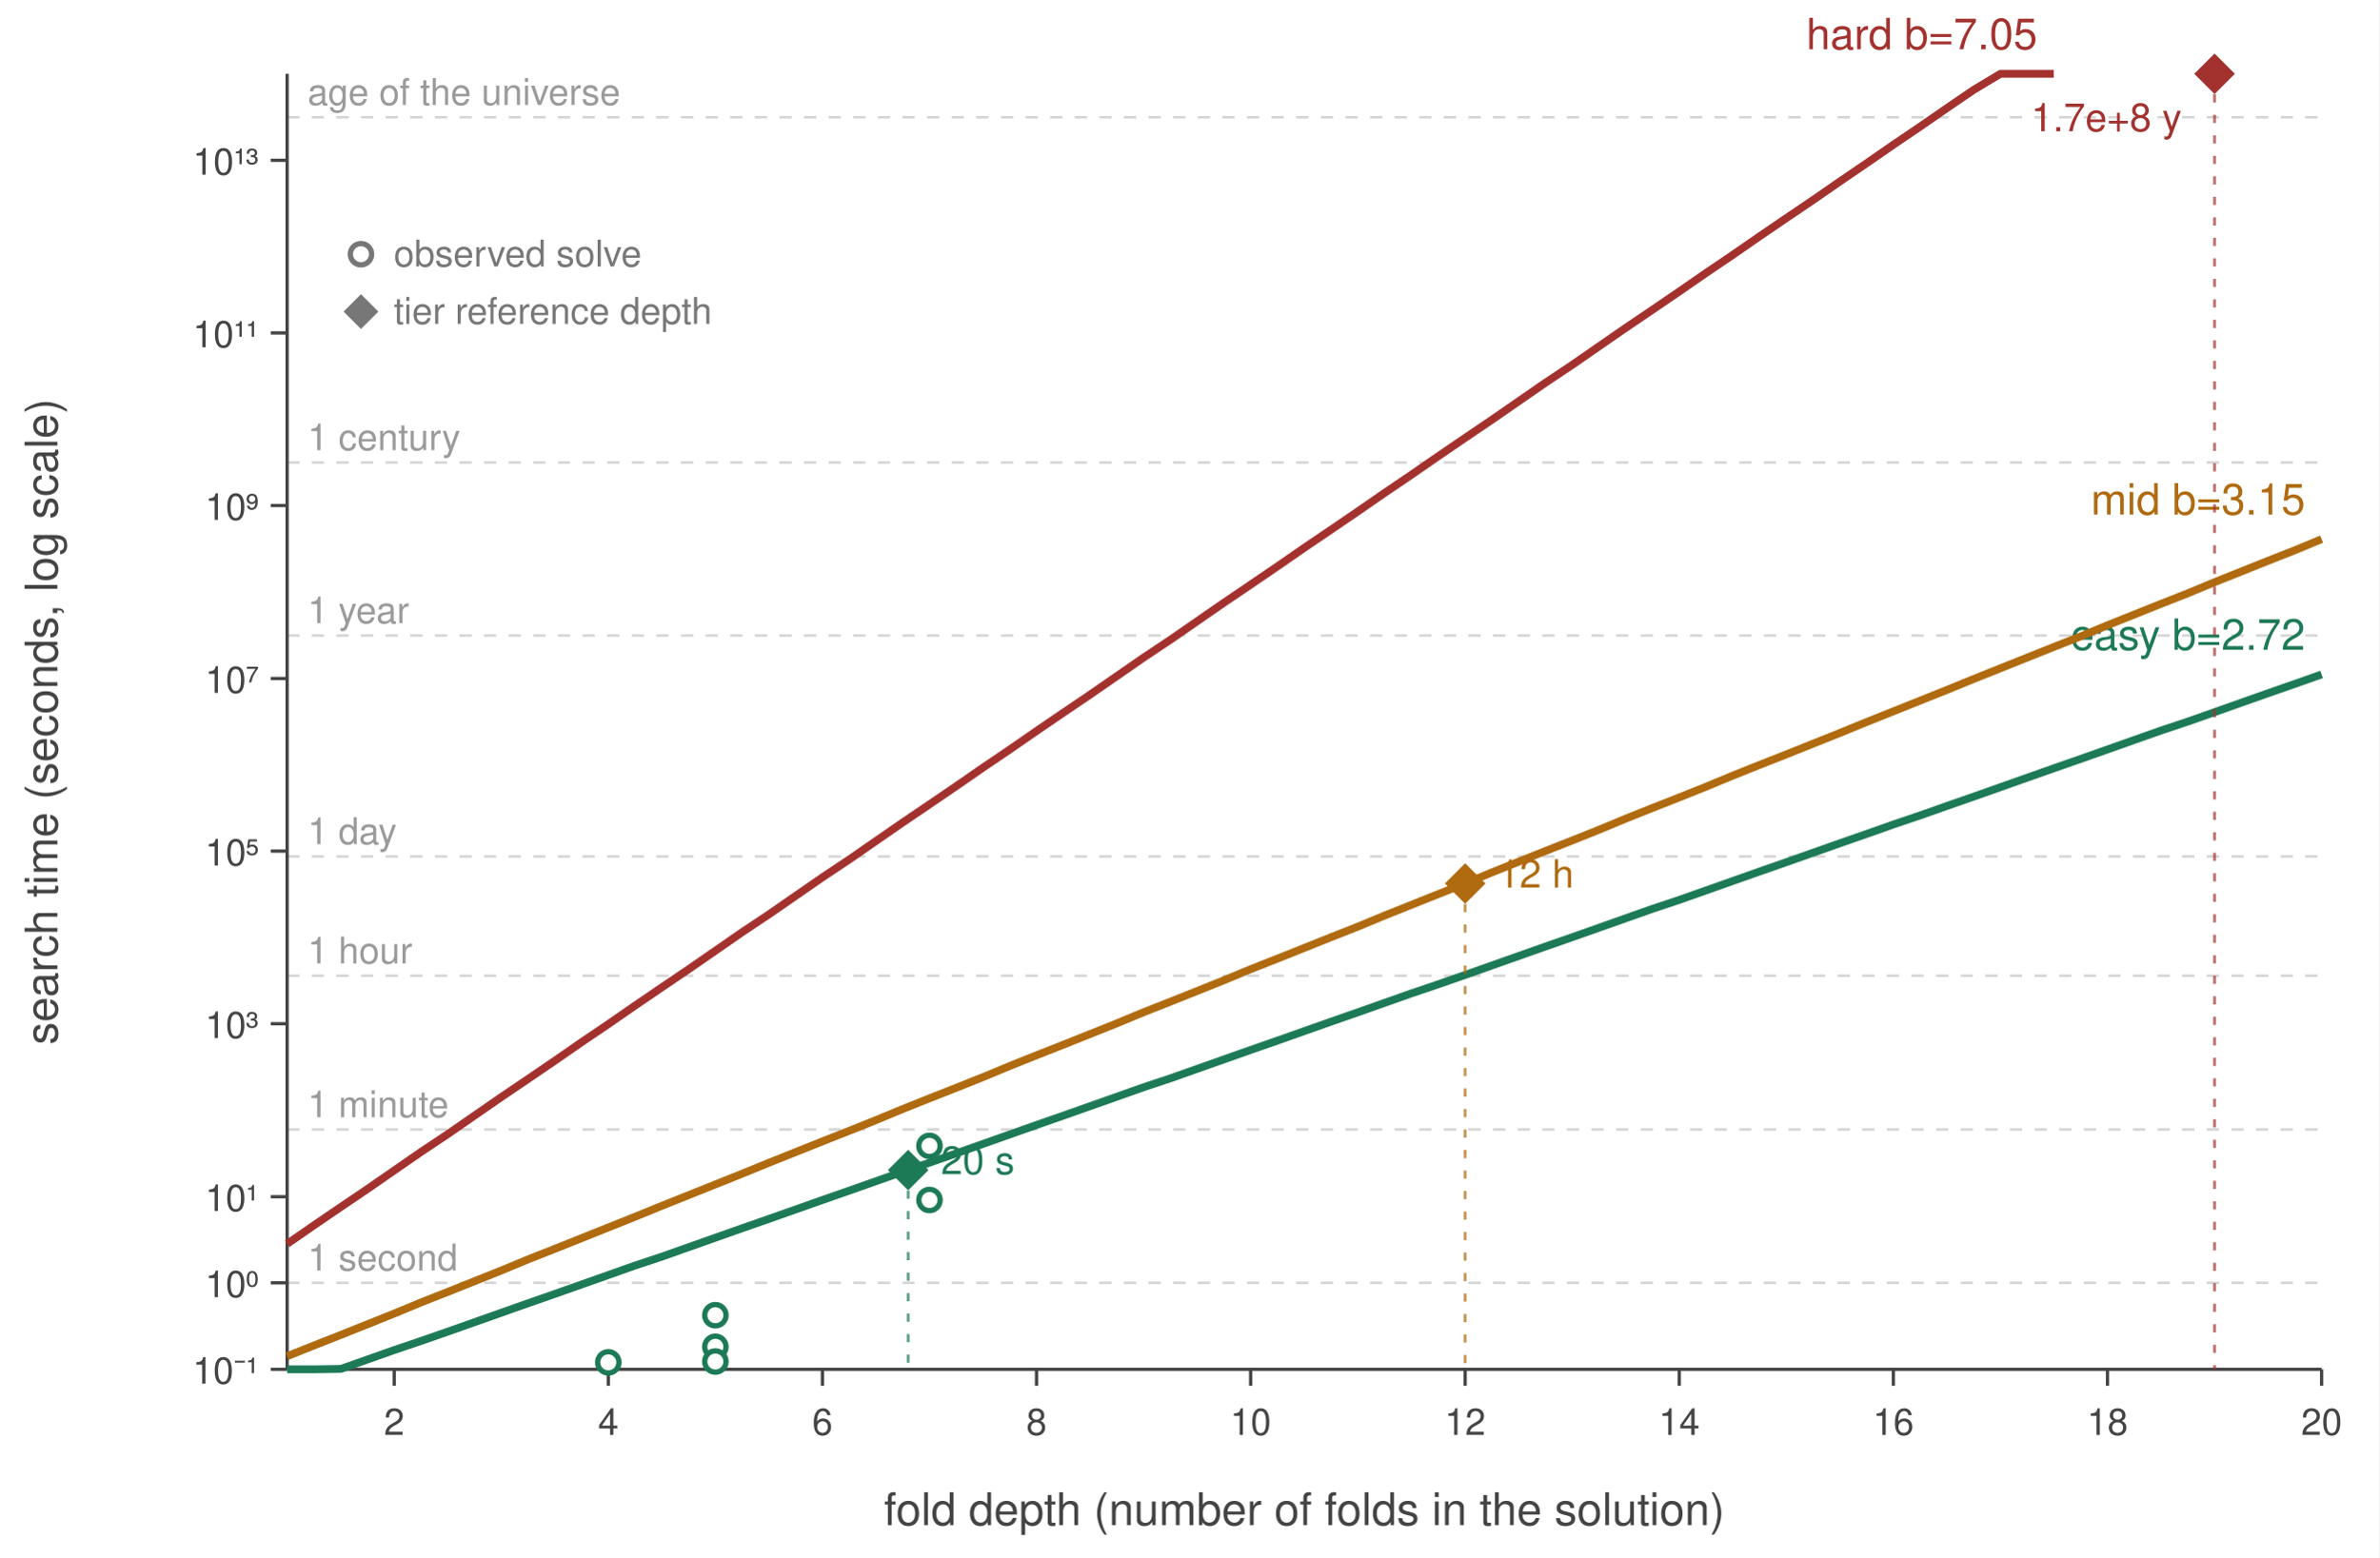
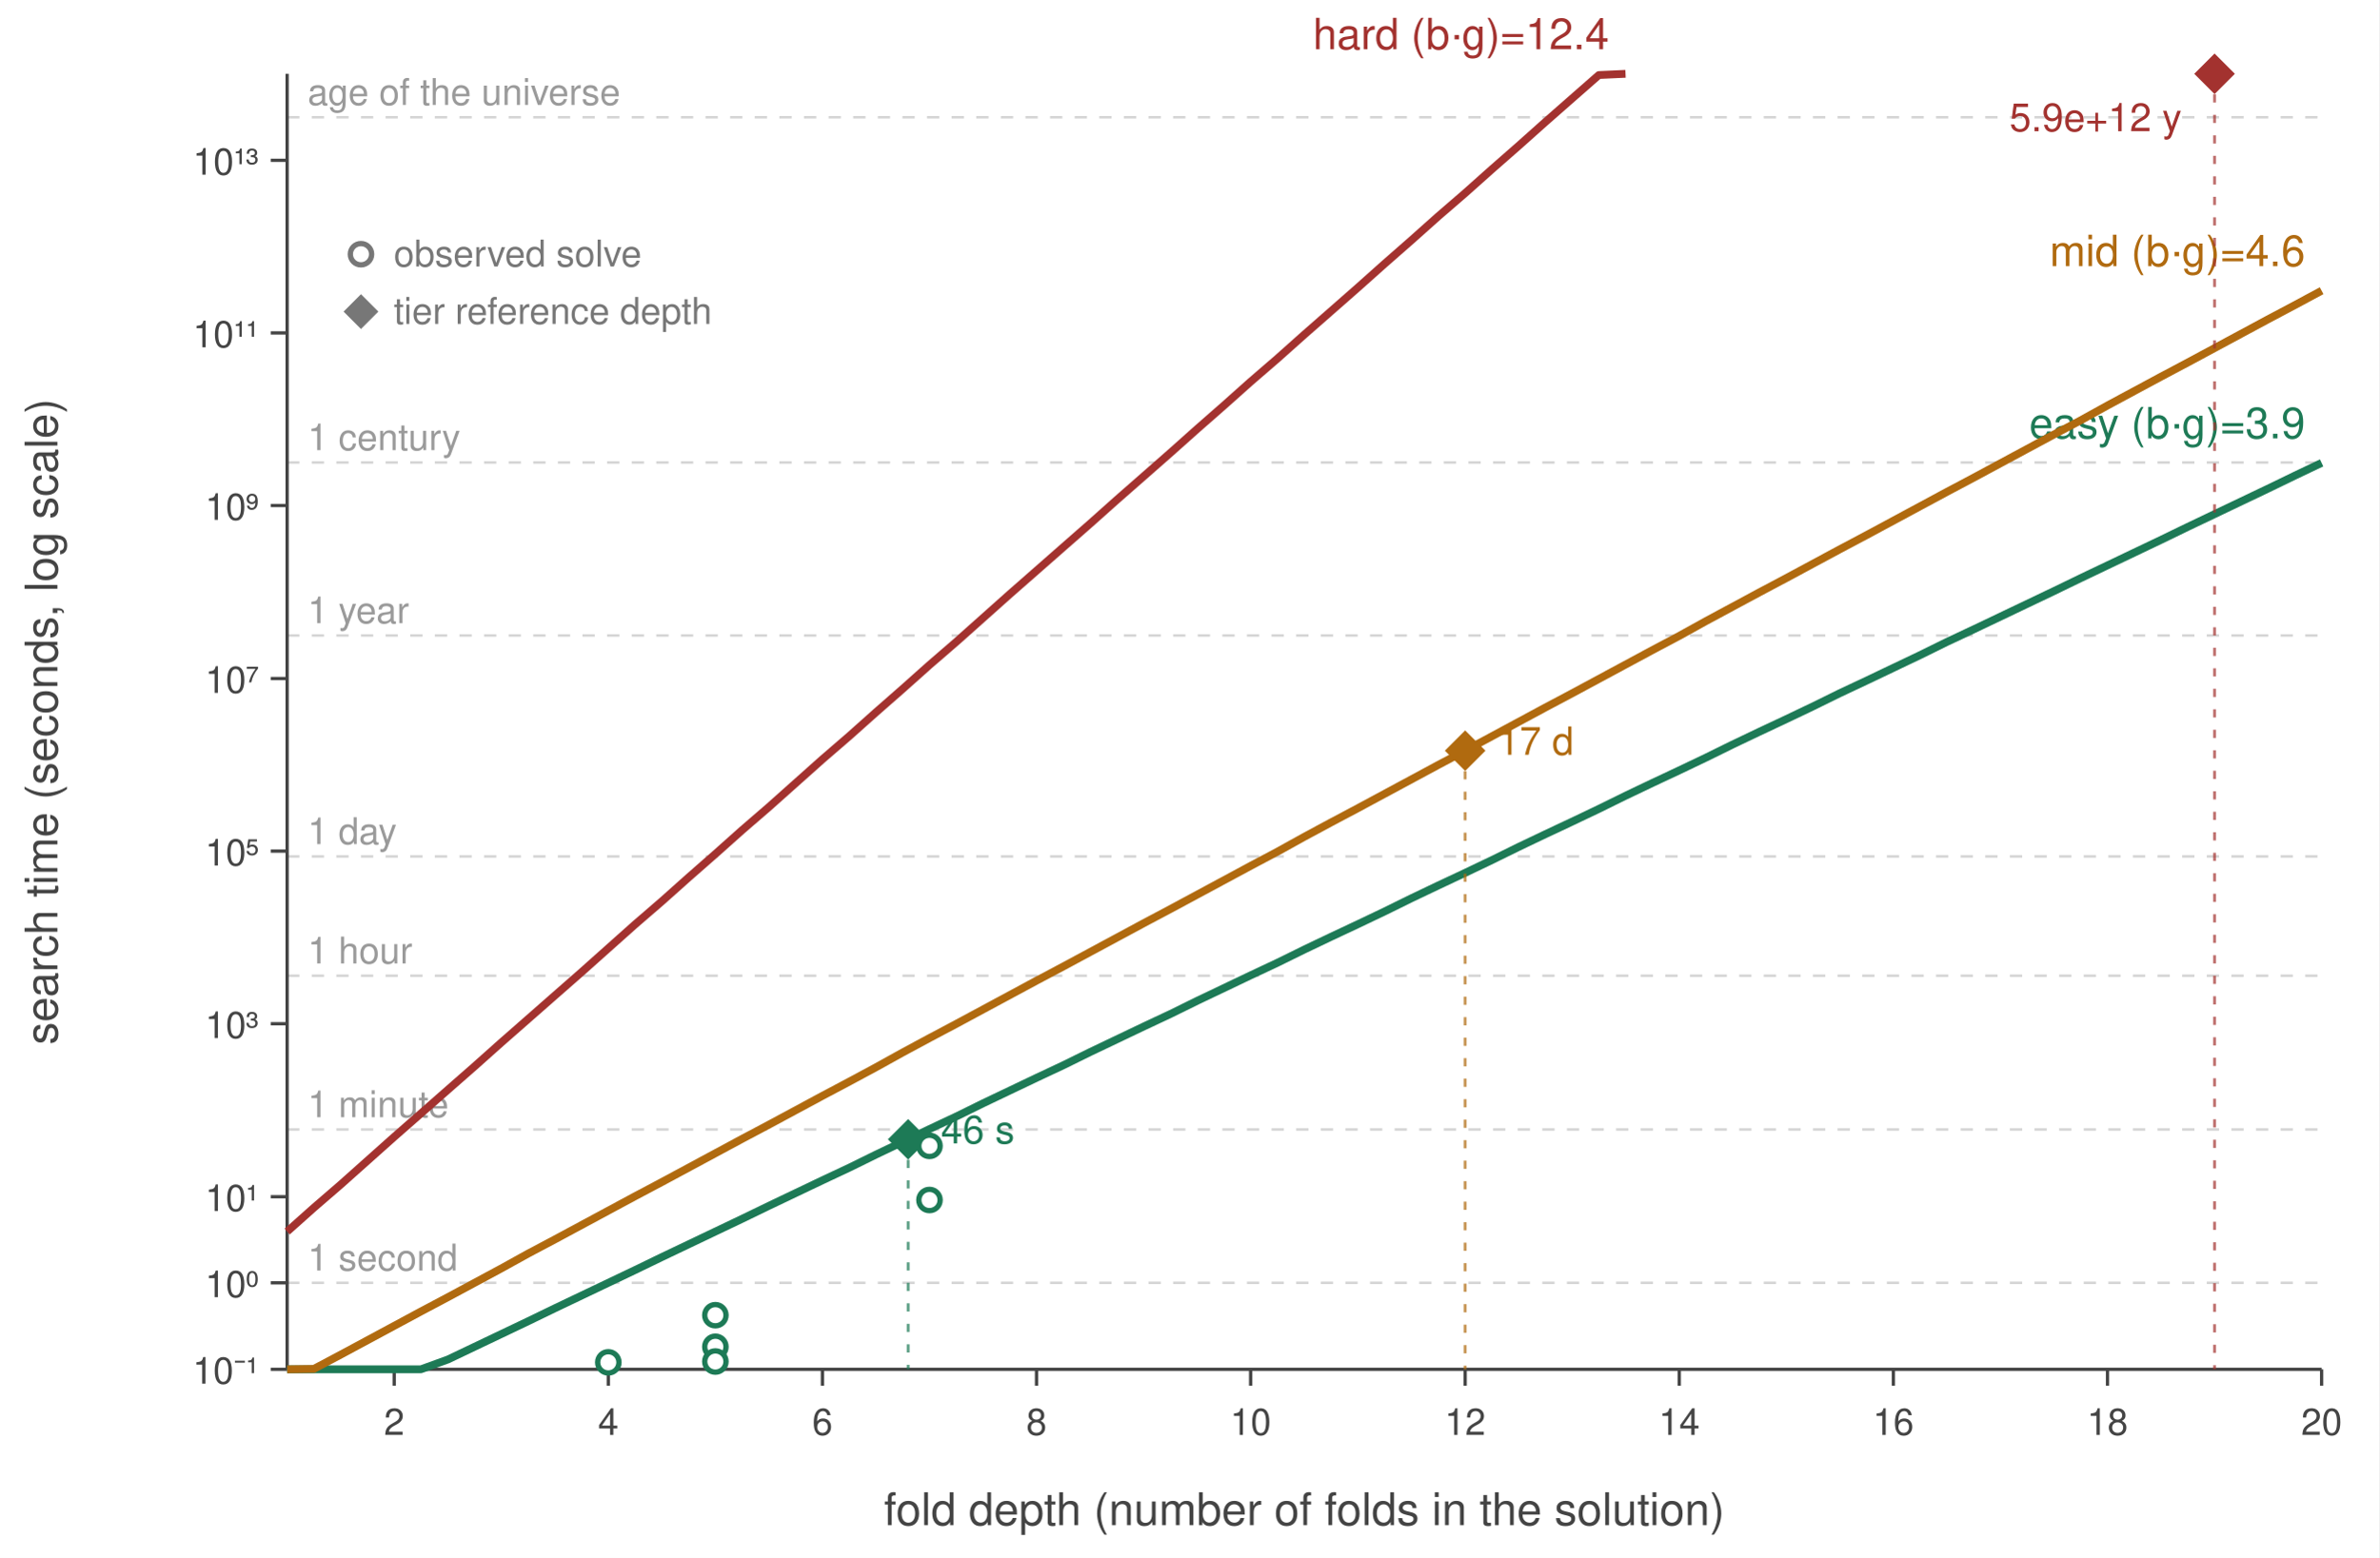
<svg xmlns="http://www.w3.org/2000/svg" width="580" height="380" viewBox="0 0 580 380" font-family="Helvetica, Arial, sans-serif">
  <rect width="580" height="380" fill="#ffffff" />
  <line x1="70" y1="312.9" x2="566.0" y2="312.9" stroke="#d4d4d4" stroke-width="0.6" stroke-dasharray="3 3" />
  <text x="75" y="309.9" font-size="9" fill="#9a9a9a">1 second</text>
  <line x1="70" y1="275.5" x2="566.0" y2="275.5" stroke="#d4d4d4" stroke-width="0.6" stroke-dasharray="3 3" />
  <text x="75" y="272.5" font-size="9" fill="#9a9a9a">1 minute</text>
  <line x1="70" y1="238.0" x2="566.0" y2="238.0" stroke="#d4d4d4" stroke-width="0.6" stroke-dasharray="3 3" />
  <text x="75" y="235.0" font-size="9" fill="#9a9a9a">1 hour</text>
  <line x1="70" y1="208.9" x2="566.0" y2="208.9" stroke="#d4d4d4" stroke-width="0.6" stroke-dasharray="3 3" />
  <text x="75" y="205.9" font-size="9" fill="#9a9a9a">1 day</text>
  <line x1="70" y1="155.0" x2="566.0" y2="155.0" stroke="#d4d4d4" stroke-width="0.6" stroke-dasharray="3 3" />
  <text x="75" y="152.0" font-size="9" fill="#9a9a9a">1 year</text>
  <line x1="70" y1="112.8" x2="566.0" y2="112.8" stroke="#d4d4d4" stroke-width="0.6" stroke-dasharray="3 3" />
  <text x="75" y="109.8" font-size="9" fill="#9a9a9a">1 century</text>
  <line x1="70" y1="28.6" x2="566.0" y2="28.6" stroke="#d4d4d4" stroke-width="0.6" stroke-dasharray="3 3" />
  <text x="75" y="25.6" font-size="9" fill="#9a9a9a">age of the universe</text>
  <line x1="70" y1="18" x2="70" y2="334" stroke="#444" stroke-width="0.8" />
  <line x1="70" y1="334" x2="566" y2="334" stroke="#444" stroke-width="0.8" />
  <line x1="66" y1="334.0" x2="70" y2="334.0" stroke="#444" stroke-width="0.8" />
  <text x="63" y="337.5" font-size="9" fill="#444" text-anchor="end">10⁻¹</text>
  <line x1="66" y1="312.9" x2="70" y2="312.9" stroke="#444" stroke-width="0.8" />
  <text x="63" y="316.4" font-size="9" fill="#444" text-anchor="end">10⁰</text>
  <line x1="66" y1="291.9" x2="70" y2="291.9" stroke="#444" stroke-width="0.8" />
  <text x="63" y="295.4" font-size="9" fill="#444" text-anchor="end">10¹</text>
  <line x1="66" y1="249.7" x2="70" y2="249.7" stroke="#444" stroke-width="0.8" />
  <text x="63" y="253.2" font-size="9" fill="#444" text-anchor="end">10³</text>
  <line x1="66" y1="207.6" x2="70" y2="207.6" stroke="#444" stroke-width="0.8" />
  <text x="63" y="211.1" font-size="9" fill="#444" text-anchor="end">10⁵</text>
  <line x1="66" y1="165.5" x2="70" y2="165.5" stroke="#444" stroke-width="0.8" />
  <text x="63" y="169.0" font-size="9" fill="#444" text-anchor="end">10⁷</text>
  <line x1="66" y1="123.3" x2="70" y2="123.3" stroke="#444" stroke-width="0.8" />
  <text x="63" y="126.8" font-size="9" fill="#444" text-anchor="end">10⁹</text>
  <line x1="66" y1="81.2" x2="70" y2="81.2" stroke="#444" stroke-width="0.8" />
  <text x="63" y="84.7" font-size="9" fill="#444" text-anchor="end">10¹¹</text>
  <line x1="66" y1="39.1" x2="70" y2="39.1" stroke="#444" stroke-width="0.8" />
  <text x="63" y="42.6" font-size="9" fill="#444" text-anchor="end">10¹³</text>
  <line x1="96.1" y1="334" x2="96.1" y2="338" stroke="#444" stroke-width="0.8" />
  <text x="96.1" y="350" font-size="9" fill="#444" text-anchor="middle">2</text>
  <line x1="148.3" y1="334" x2="148.3" y2="338" stroke="#444" stroke-width="0.8" />
  <text x="148.3" y="350" font-size="9" fill="#444" text-anchor="middle">4</text>
  <line x1="200.5" y1="334" x2="200.5" y2="338" stroke="#444" stroke-width="0.8" />
  <text x="200.5" y="350" font-size="9" fill="#444" text-anchor="middle">6</text>
  <line x1="252.7" y1="334" x2="252.7" y2="338" stroke="#444" stroke-width="0.8" />
  <text x="252.7" y="350" font-size="9" fill="#444" text-anchor="middle">8</text>
  <line x1="304.9" y1="334" x2="304.9" y2="338" stroke="#444" stroke-width="0.8" />
  <text x="304.9" y="350" font-size="9" fill="#444" text-anchor="middle">10</text>
  <line x1="357.2" y1="334" x2="357.2" y2="338" stroke="#444" stroke-width="0.8" />
  <text x="357.2" y="350" font-size="9" fill="#444" text-anchor="middle">12</text>
  <line x1="409.4" y1="334" x2="409.4" y2="338" stroke="#444" stroke-width="0.8" />
  <text x="409.4" y="350" font-size="9" fill="#444" text-anchor="middle">14</text>
  <line x1="461.6" y1="334" x2="461.6" y2="338" stroke="#444" stroke-width="0.8" />
  <text x="461.6" y="350" font-size="9" fill="#444" text-anchor="middle">16</text>
  <line x1="513.8" y1="334" x2="513.8" y2="338" stroke="#444" stroke-width="0.8" />
  <text x="513.8" y="350" font-size="9" fill="#444" text-anchor="middle">18</text>
  <line x1="566.0" y1="334" x2="566.0" y2="338" stroke="#444" stroke-width="0.8" />
  <text x="566.0" y="350" font-size="9" fill="#444" text-anchor="middle">20</text>
-   <path d="M70.0,334.0 L76.5,334.0 L83.1,333.9 L89.6,331.6 L96.1,329.3 L102.6,327.1 L109.2,324.8 L115.7,322.5 L122.2,320.2 L128.7,317.9 L135.3,315.6 L141.8,313.3 L148.3,311.0 L154.8,308.7 L161.4,306.5 L167.9,304.2 L174.4,301.9 L180.9,299.6 L187.5,297.3 L194.0,295.0 L200.5,292.7 L207.1,290.4 L213.6,288.1 L220.1,285.8 L226.6,283.6 L233.2,281.3 L239.7,279.0 L246.2,276.7 L252.7,274.4 L259.3,272.1 L265.8,269.8 L272.3,267.5 L278.8,265.2 L285.4,263.0 L291.9,260.7 L298.4,258.4 L304.9,256.1 L311.5,253.8 L318.0,251.5 L324.5,249.2 L331.1,246.9 L337.6,244.6 L344.1,242.3 L350.6,240.1 L357.2,237.8 L363.7,235.5 L370.2,233.2 L376.7,230.9 L383.3,228.6 L389.8,226.3 L396.3,224.0 L402.8,221.7 L409.4,219.5 L415.9,217.2 L422.4,214.9 L428.9,212.6 L435.5,210.3 L442.0,208.0 L448.5,205.7 L455.1,203.4 L461.6,201.1 L468.1,198.9 L474.6,196.6 L481.2,194.3 L487.7,192.0 L494.2,189.7 L500.7,187.4 L507.3,185.1 L513.8,182.8 L520.3,180.5 L526.8,178.2 L533.4,176.0 L539.9,173.7 L546.4,171.4 L552.9,169.1 L559.5,166.8 L566.0,164.5" fill="none" stroke="#1d7a56" stroke-width="1.9" stroke-linejoin="round" />
-   <line x1="221.4" y1="285.4" x2="221.4" y2="334.0" stroke="#1d7a56" stroke-width="0.7" stroke-dasharray="2 3" opacity="0.7" />
-   <rect x="217.9" y="281.9" width="7" height="7" fill="#1d7a56" transform="rotate(45 221.4 285.4)" />
-   <text x="229.4" y="286.4" font-size="9.5" fill="#1d7a56" text-anchor="start">20 s</text>
-   <text x="562.0" y="158.5" font-size="10.5" fill="#1d7a56" text-anchor="end">easy  b=2.72</text>
-   <path d="M70.0,330.8 L76.5,328.2 L83.1,325.6 L89.6,323.0 L96.1,320.4 L102.6,317.7 L109.2,315.1 L115.7,312.5 L122.2,309.9 L128.7,307.2 L135.3,304.6 L141.8,302.0 L148.3,299.4 L154.8,296.8 L161.4,294.1 L167.9,291.5 L174.4,288.9 L180.9,286.3 L187.5,283.6 L194.0,281.0 L200.5,278.4 L207.1,275.8 L213.6,273.2 L220.1,270.5 L226.6,267.9 L233.2,265.3 L239.7,262.7 L246.2,260.0 L252.7,257.4 L259.3,254.8 L265.8,252.2 L272.3,249.6 L278.8,246.9 L285.4,244.3 L291.9,241.7 L298.4,239.1 L304.9,236.4 L311.5,233.8 L318.0,231.2 L324.5,228.6 L331.1,226.0 L337.6,223.3 L344.1,220.7 L350.6,218.1 L357.2,215.5 L363.7,212.8 L370.2,210.2 L376.7,207.6 L383.3,205.0 L389.8,202.4 L396.3,199.7 L402.8,197.1 L409.4,194.5 L415.9,191.9 L422.4,189.2 L428.9,186.6 L435.5,184.0 L442.0,181.4 L448.5,178.8 L455.1,176.1 L461.6,173.5 L468.1,170.9 L474.6,168.3 L481.2,165.6 L487.7,163.0 L494.2,160.4 L500.7,157.8 L507.3,155.2 L513.8,152.5 L520.3,149.9 L526.8,147.3 L533.4,144.7 L539.9,142.0 L546.4,139.4 L552.9,136.8 L559.5,134.2 L566.0,131.5" fill="none" stroke="#b06a0f" stroke-width="1.9" stroke-linejoin="round" />
-   <line x1="357.2" y1="215.5" x2="357.2" y2="334.0" stroke="#b06a0f" stroke-width="0.7" stroke-dasharray="2 3" opacity="0.7" />
-   <rect x="353.7" y="212.0" width="7" height="7" fill="#b06a0f" transform="rotate(45 357.2 215.5)" />
-   <text x="365.2" y="216.5" font-size="9.5" fill="#b06a0f" text-anchor="start">12 h</text>
-   <text x="562.0" y="125.5" font-size="10.5" fill="#b06a0f" text-anchor="end">mid  b=3.15</text>
-   <path d="M70.0,303.4 L76.5,298.9 L83.1,294.4 L89.6,290.0 L96.1,285.5 L102.6,281.0 L109.2,276.6 L115.7,272.1 L122.2,267.6 L128.7,263.2 L135.3,258.7 L141.8,254.2 L148.3,249.8 L154.8,245.3 L161.4,240.8 L167.9,236.4 L174.4,231.9 L180.9,227.4 L187.5,223.0 L194.0,218.5 L200.5,214.0 L207.1,209.6 L213.6,205.1 L220.1,200.6 L226.6,196.2 L233.2,191.7 L239.7,187.2 L246.2,182.8 L252.7,178.3 L259.3,173.8 L265.8,169.4 L272.3,164.9 L278.8,160.4 L285.4,156.0 L291.9,151.5 L298.4,147.0 L304.9,142.6 L311.5,138.1 L318.0,133.6 L324.5,129.2 L331.1,124.7 L337.6,120.2 L344.1,115.8 L350.6,111.3 L357.2,106.8 L363.7,102.4 L370.2,97.9 L376.7,93.4 L383.3,89.0 L389.8,84.5 L396.3,80.0 L402.8,75.6 L409.4,71.1 L415.9,66.6 L422.4,62.2 L428.9,57.7 L435.5,53.2 L442.0,48.8 L448.5,44.3 L455.1,39.8 L461.6,35.3 L468.1,30.9 L474.6,26.4 L481.2,21.9 L487.7,18.0 L494.2,18.0 L500.7,18.0" fill="none" stroke="#a3322f" stroke-width="1.9" stroke-linejoin="round" />
+   <path d="M70.0,334.0 L76.5,334.0 L83.1,334.0 L89.6,334.0 L96.1,334.0 L102.6,334.0 L109.2,331.6 L115.7,328.5 L122.2,325.4 L128.7,322.3 L135.3,319.1 L141.8,316.0 L148.3,312.9 L154.8,309.8 L161.4,306.6 L167.9,303.5 L174.4,300.4 L180.9,297.3 L187.5,294.1 L194.0,291.0 L200.5,287.9 L207.1,284.8 L213.6,281.6 L220.1,278.5 L226.6,275.4 L233.2,272.3 L239.7,269.1 L246.2,266.0 L252.7,262.9 L259.3,259.8 L265.8,256.6 L272.3,253.5 L278.8,250.4 L285.4,247.3 L291.9,244.1 L298.4,241.0 L304.9,237.9 L311.5,234.8 L318.0,231.6 L324.5,228.5 L331.1,225.4 L337.6,222.3 L344.1,219.1 L350.6,216.0 L357.2,212.9 L363.7,209.8 L370.2,206.6 L376.7,203.5 L383.3,200.4 L389.8,197.3 L396.3,194.1 L402.8,191.0 L409.4,187.9 L415.9,184.8 L422.4,181.6 L428.9,178.5 L435.5,175.4 L442.0,172.3 L448.5,169.1 L455.1,166.0 L461.6,162.9 L468.1,159.8 L474.6,156.6 L481.2,153.5 L487.7,150.4 L494.2,147.3 L500.7,144.2 L507.3,141.0 L513.8,137.9 L520.3,134.8 L526.8,131.7 L533.4,128.5 L539.9,125.4 L546.4,122.3 L552.9,119.2 L559.5,116.0 L566.0,112.9" fill="none" stroke="#1d7a56" stroke-width="1.9" stroke-linejoin="round" />
+   <line x1="221.4" y1="277.9" x2="221.4" y2="334.0" stroke="#1d7a56" stroke-width="0.7" stroke-dasharray="2 3" opacity="0.7" />
+   <rect x="217.9" y="274.4" width="7" height="7" fill="#1d7a56" transform="rotate(45 221.4 277.9)" />
+   <text x="229.4" y="278.9" font-size="9.5" fill="#1d7a56" text-anchor="start">46 s</text>
+   <text x="562.0" y="106.9" font-size="10.5" fill="#1d7a56" text-anchor="end">easy  (b·g)=3.9</text>
+   <path d="M70.0,334.0 L76.5,333.9 L83.1,330.4 L89.6,326.9 L96.1,323.4 L102.6,319.9 L109.2,316.4 L115.7,312.9 L122.2,309.4 L128.7,305.8 L135.3,302.3 L141.8,298.8 L148.3,295.3 L154.8,291.8 L161.4,288.3 L167.9,284.8 L174.4,281.3 L180.9,277.8 L187.5,274.3 L194.0,270.8 L200.5,267.3 L207.1,263.8 L213.6,260.3 L220.1,256.7 L226.6,253.2 L233.2,249.7 L239.7,246.2 L246.2,242.7 L252.7,239.2 L259.3,235.7 L265.8,232.2 L272.3,228.7 L278.8,225.2 L285.4,221.7 L291.9,218.2 L298.4,214.7 L304.9,211.2 L311.5,207.7 L318.0,204.1 L324.5,200.6 L331.1,197.1 L337.6,193.6 L344.1,190.1 L350.6,186.6 L357.2,183.1 L363.7,179.6 L370.2,176.1 L376.7,172.6 L383.3,169.1 L389.8,165.6 L396.3,162.1 L402.8,158.6 L409.4,155.1 L415.9,151.5 L422.4,148.0 L428.9,144.5 L435.5,141.0 L442.0,137.5 L448.5,134.0 L455.1,130.5 L461.6,127.0 L468.1,123.5 L474.6,120.0 L481.2,116.5 L487.7,113.0 L494.2,109.5 L500.7,106.0 L507.3,102.5 L513.8,98.9 L520.3,95.4 L526.8,91.9 L533.4,88.4 L539.9,84.9 L546.4,81.4 L552.9,77.9 L559.5,74.4 L566.0,70.9" fill="none" stroke="#b06a0f" stroke-width="1.9" stroke-linejoin="round" />
+   <line x1="357.2" y1="183.1" x2="357.2" y2="334.0" stroke="#b06a0f" stroke-width="0.7" stroke-dasharray="2 3" opacity="0.7" />
+   <rect x="353.7" y="179.6" width="7" height="7" fill="#b06a0f" transform="rotate(45 357.2 183.1)" />
+   <text x="365.2" y="184.1" font-size="9.5" fill="#b06a0f" text-anchor="start">17 d</text>
+   <text x="562.0" y="64.9" font-size="10.5" fill="#b06a0f" text-anchor="end">mid  (b·g)=4.6</text>
+   <path d="M70.0,300.4 L76.5,294.6 L83.1,288.9 L89.6,283.1 L96.1,277.3 L102.6,271.6 L109.2,265.8 L115.7,260.1 L122.2,254.3 L128.7,248.6 L135.3,242.8 L141.8,237.1 L148.3,231.3 L154.8,225.5 L161.4,219.8 L167.9,214.0 L174.4,208.3 L180.9,202.5 L187.5,196.8 L194.0,191.0 L200.5,185.2 L207.1,179.5 L213.6,173.7 L220.1,168.0 L226.6,162.2 L233.2,156.5 L239.7,150.7 L246.2,144.9 L252.7,139.2 L259.3,133.4 L265.8,127.7 L272.3,121.9 L278.8,116.2 L285.4,110.4 L291.9,104.6 L298.4,98.9 L304.9,93.1 L311.5,87.4 L318.0,81.6 L324.5,75.9 L331.1,70.1 L337.6,64.3 L344.1,58.6 L350.6,52.8 L357.2,47.1 L363.7,41.3 L370.2,35.6 L376.7,29.8 L383.3,24.0 L389.8,18.3 L396.3,18.0" fill="none" stroke="#a3322f" stroke-width="1.9" stroke-linejoin="round" />
  <line x1="539.9" y1="18.0" x2="539.9" y2="334.0" stroke="#a3322f" stroke-width="0.7" stroke-dasharray="2 3" opacity="0.7" />
  <rect x="536.4" y="14.5" width="7" height="7" fill="#a3322f" transform="rotate(45 539.9 18.0)" />
-   <text x="531.9" y="32.0" font-size="9.5" fill="#a3322f" text-anchor="end">1.7e+8 y</text>
-   <text x="496.7" y="12.0" font-size="10.5" fill="#a3322f" text-anchor="end">hard  b=7.05</text>
+   <text x="531.9" y="32.0" font-size="9.5" fill="#a3322f" text-anchor="end">5.9e+12 y</text>
+   <text x="392.3" y="12.0" font-size="10.5" fill="#a3322f" text-anchor="end">hard  (b·g)=12.4</text>
  <circle cx="148.3" cy="332.3" r="2.6" fill="#ffffff" stroke="#1d7a56" stroke-width="1.3" />
  <circle cx="174.4" cy="320.8" r="2.6" fill="#ffffff" stroke="#1d7a56" stroke-width="1.3" />
  <circle cx="174.4" cy="328.5" r="2.6" fill="#ffffff" stroke="#1d7a56" stroke-width="1.3" />
  <circle cx="174.4" cy="332.1" r="2.6" fill="#ffffff" stroke="#1d7a56" stroke-width="1.3" />
  <circle cx="226.6" cy="292.7" r="2.6" fill="#ffffff" stroke="#1d7a56" stroke-width="1.3" />
  <circle cx="226.6" cy="279.5" r="2.6" fill="#ffffff" stroke="#1d7a56" stroke-width="1.3" />
  <text x="318.0" y="372" font-size="11" fill="#444" text-anchor="middle">fold depth (number of folds in the solution)</text>
  <text x="14" y="176.0" font-size="11" fill="#444" text-anchor="middle" transform="rotate(-90 14 176.0)">search time (seconds, log scale)</text>
  <g font-size="9" fill="#777">
    <circle cx="88" cy="62" r="2.6" fill="#ffffff" stroke="#777" stroke-width="1.3" />
    <text x="96" y="65">observed solve</text>
    <rect x="85" y="73" width="6" height="6" fill="#777" transform="rotate(45 88 76)" />
    <text x="96" y="79">tier reference depth</text>
  </g>
</svg>
